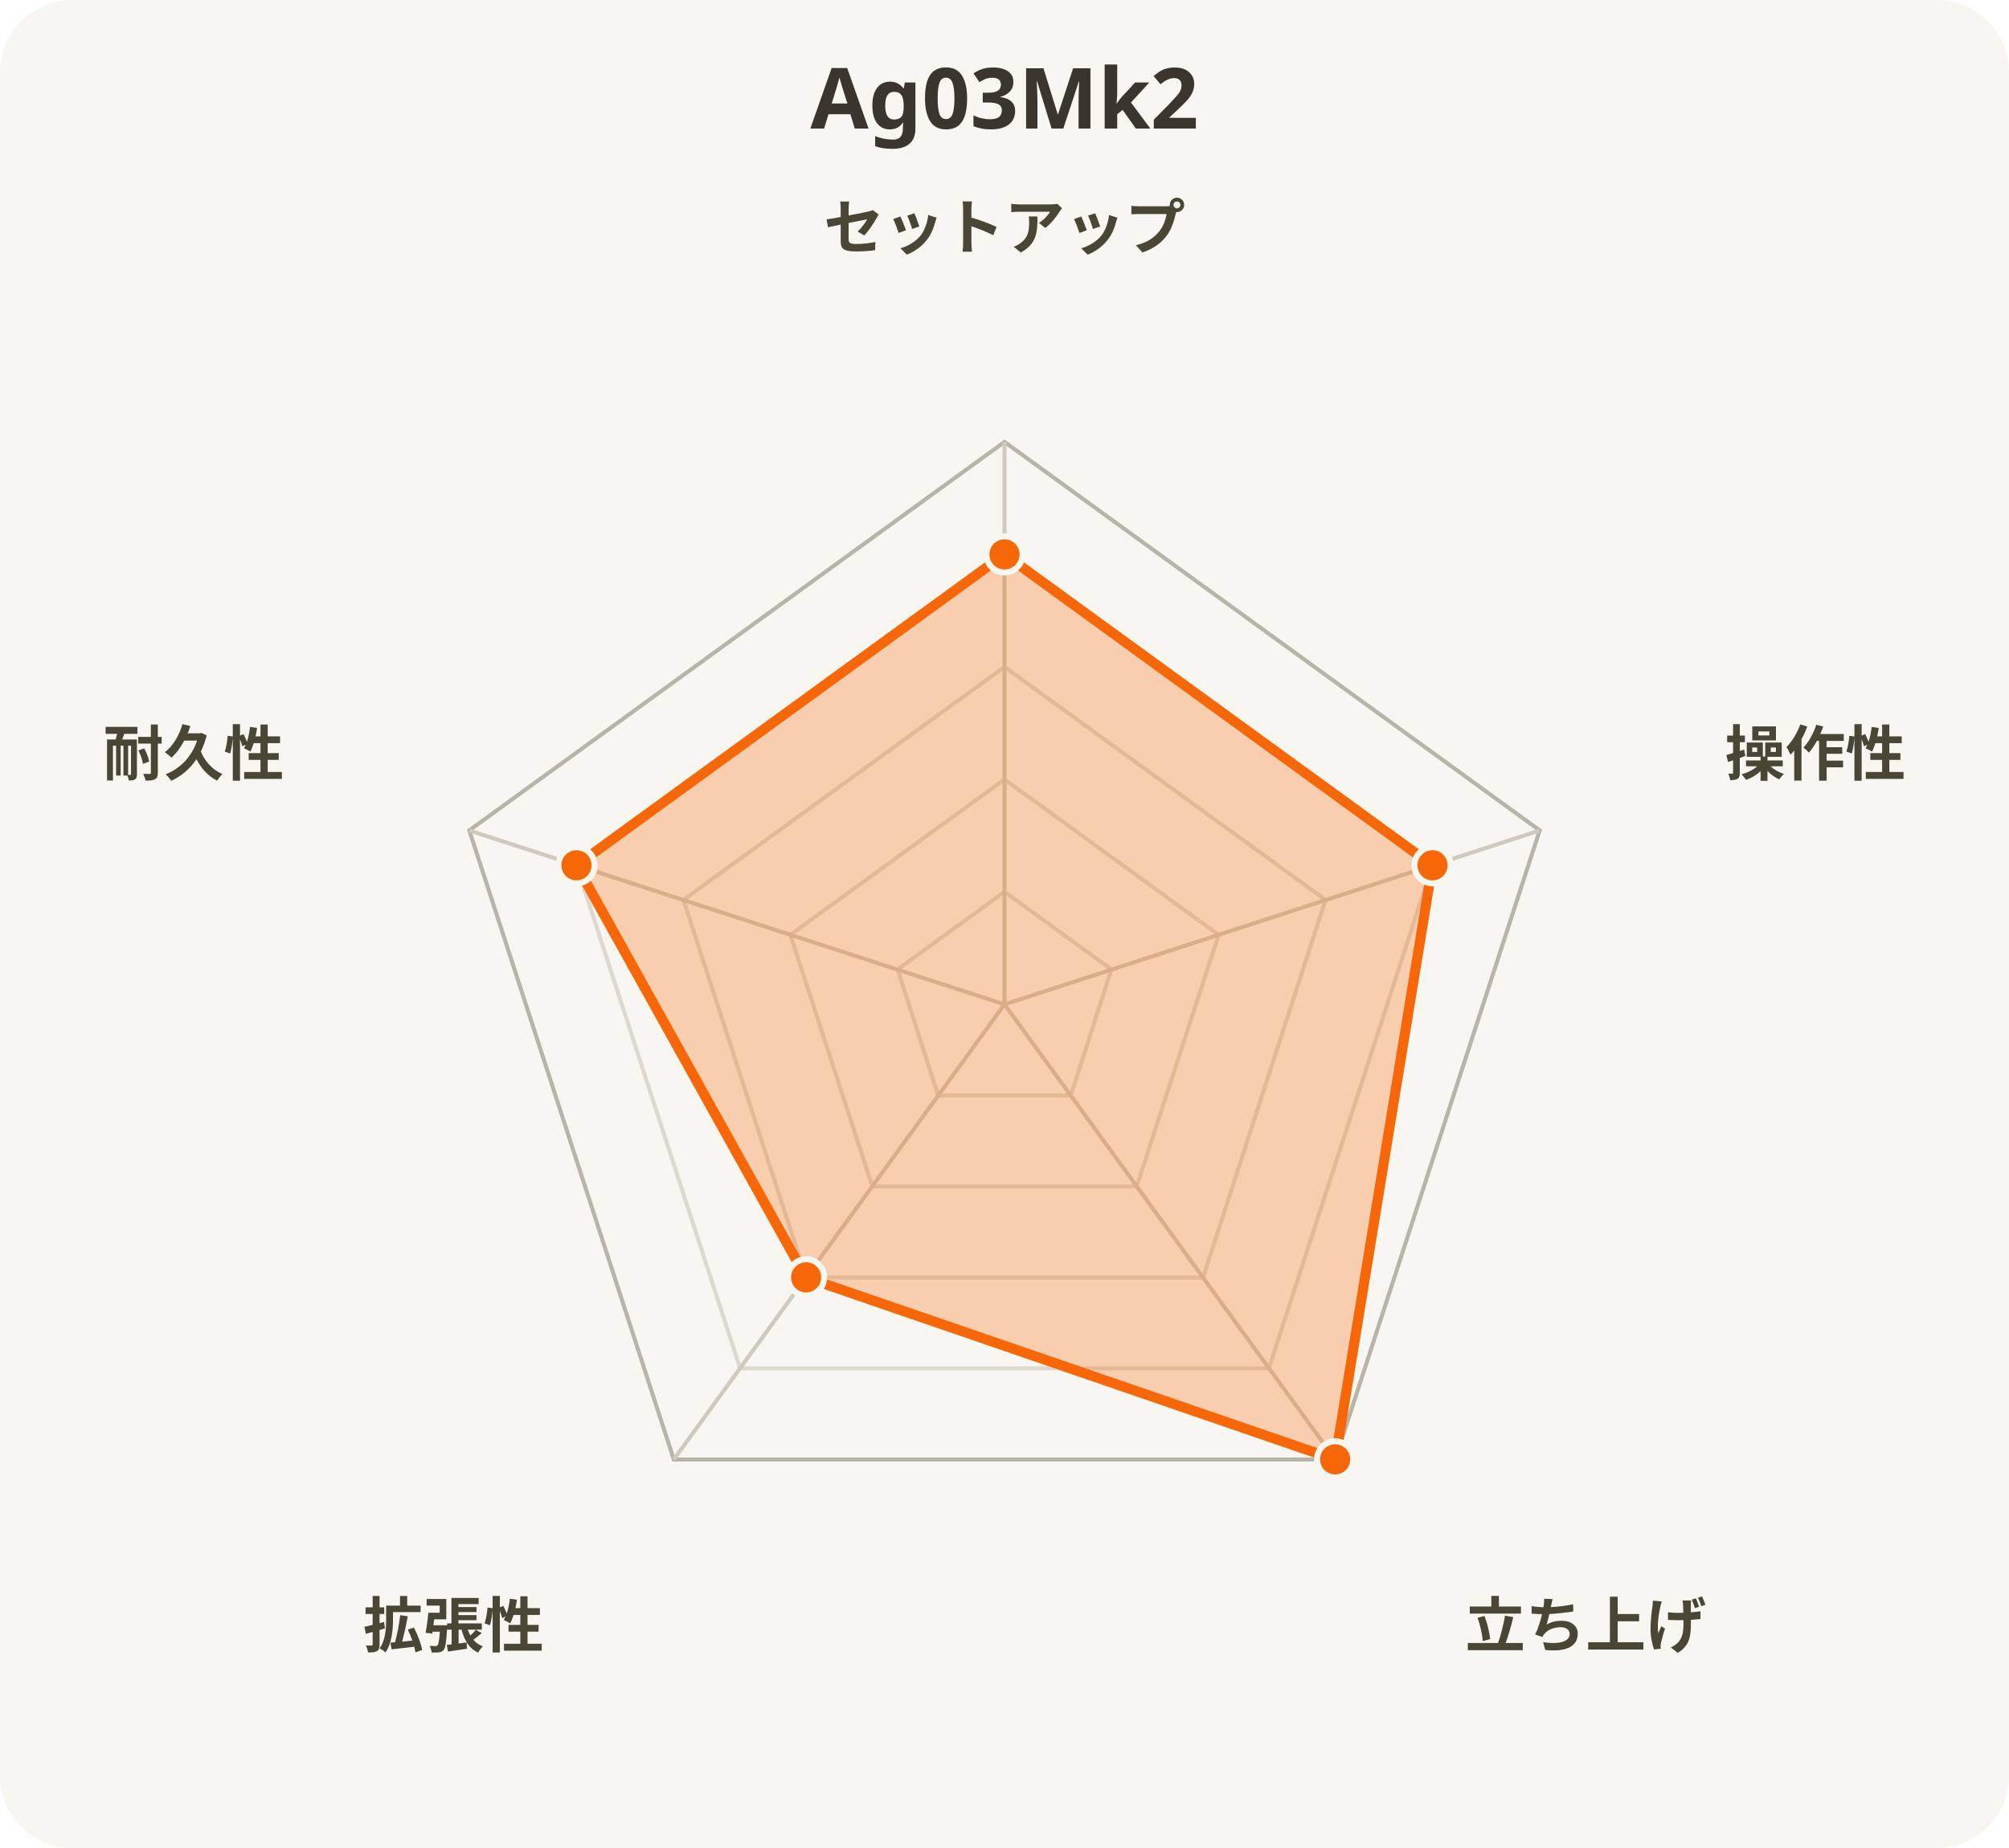
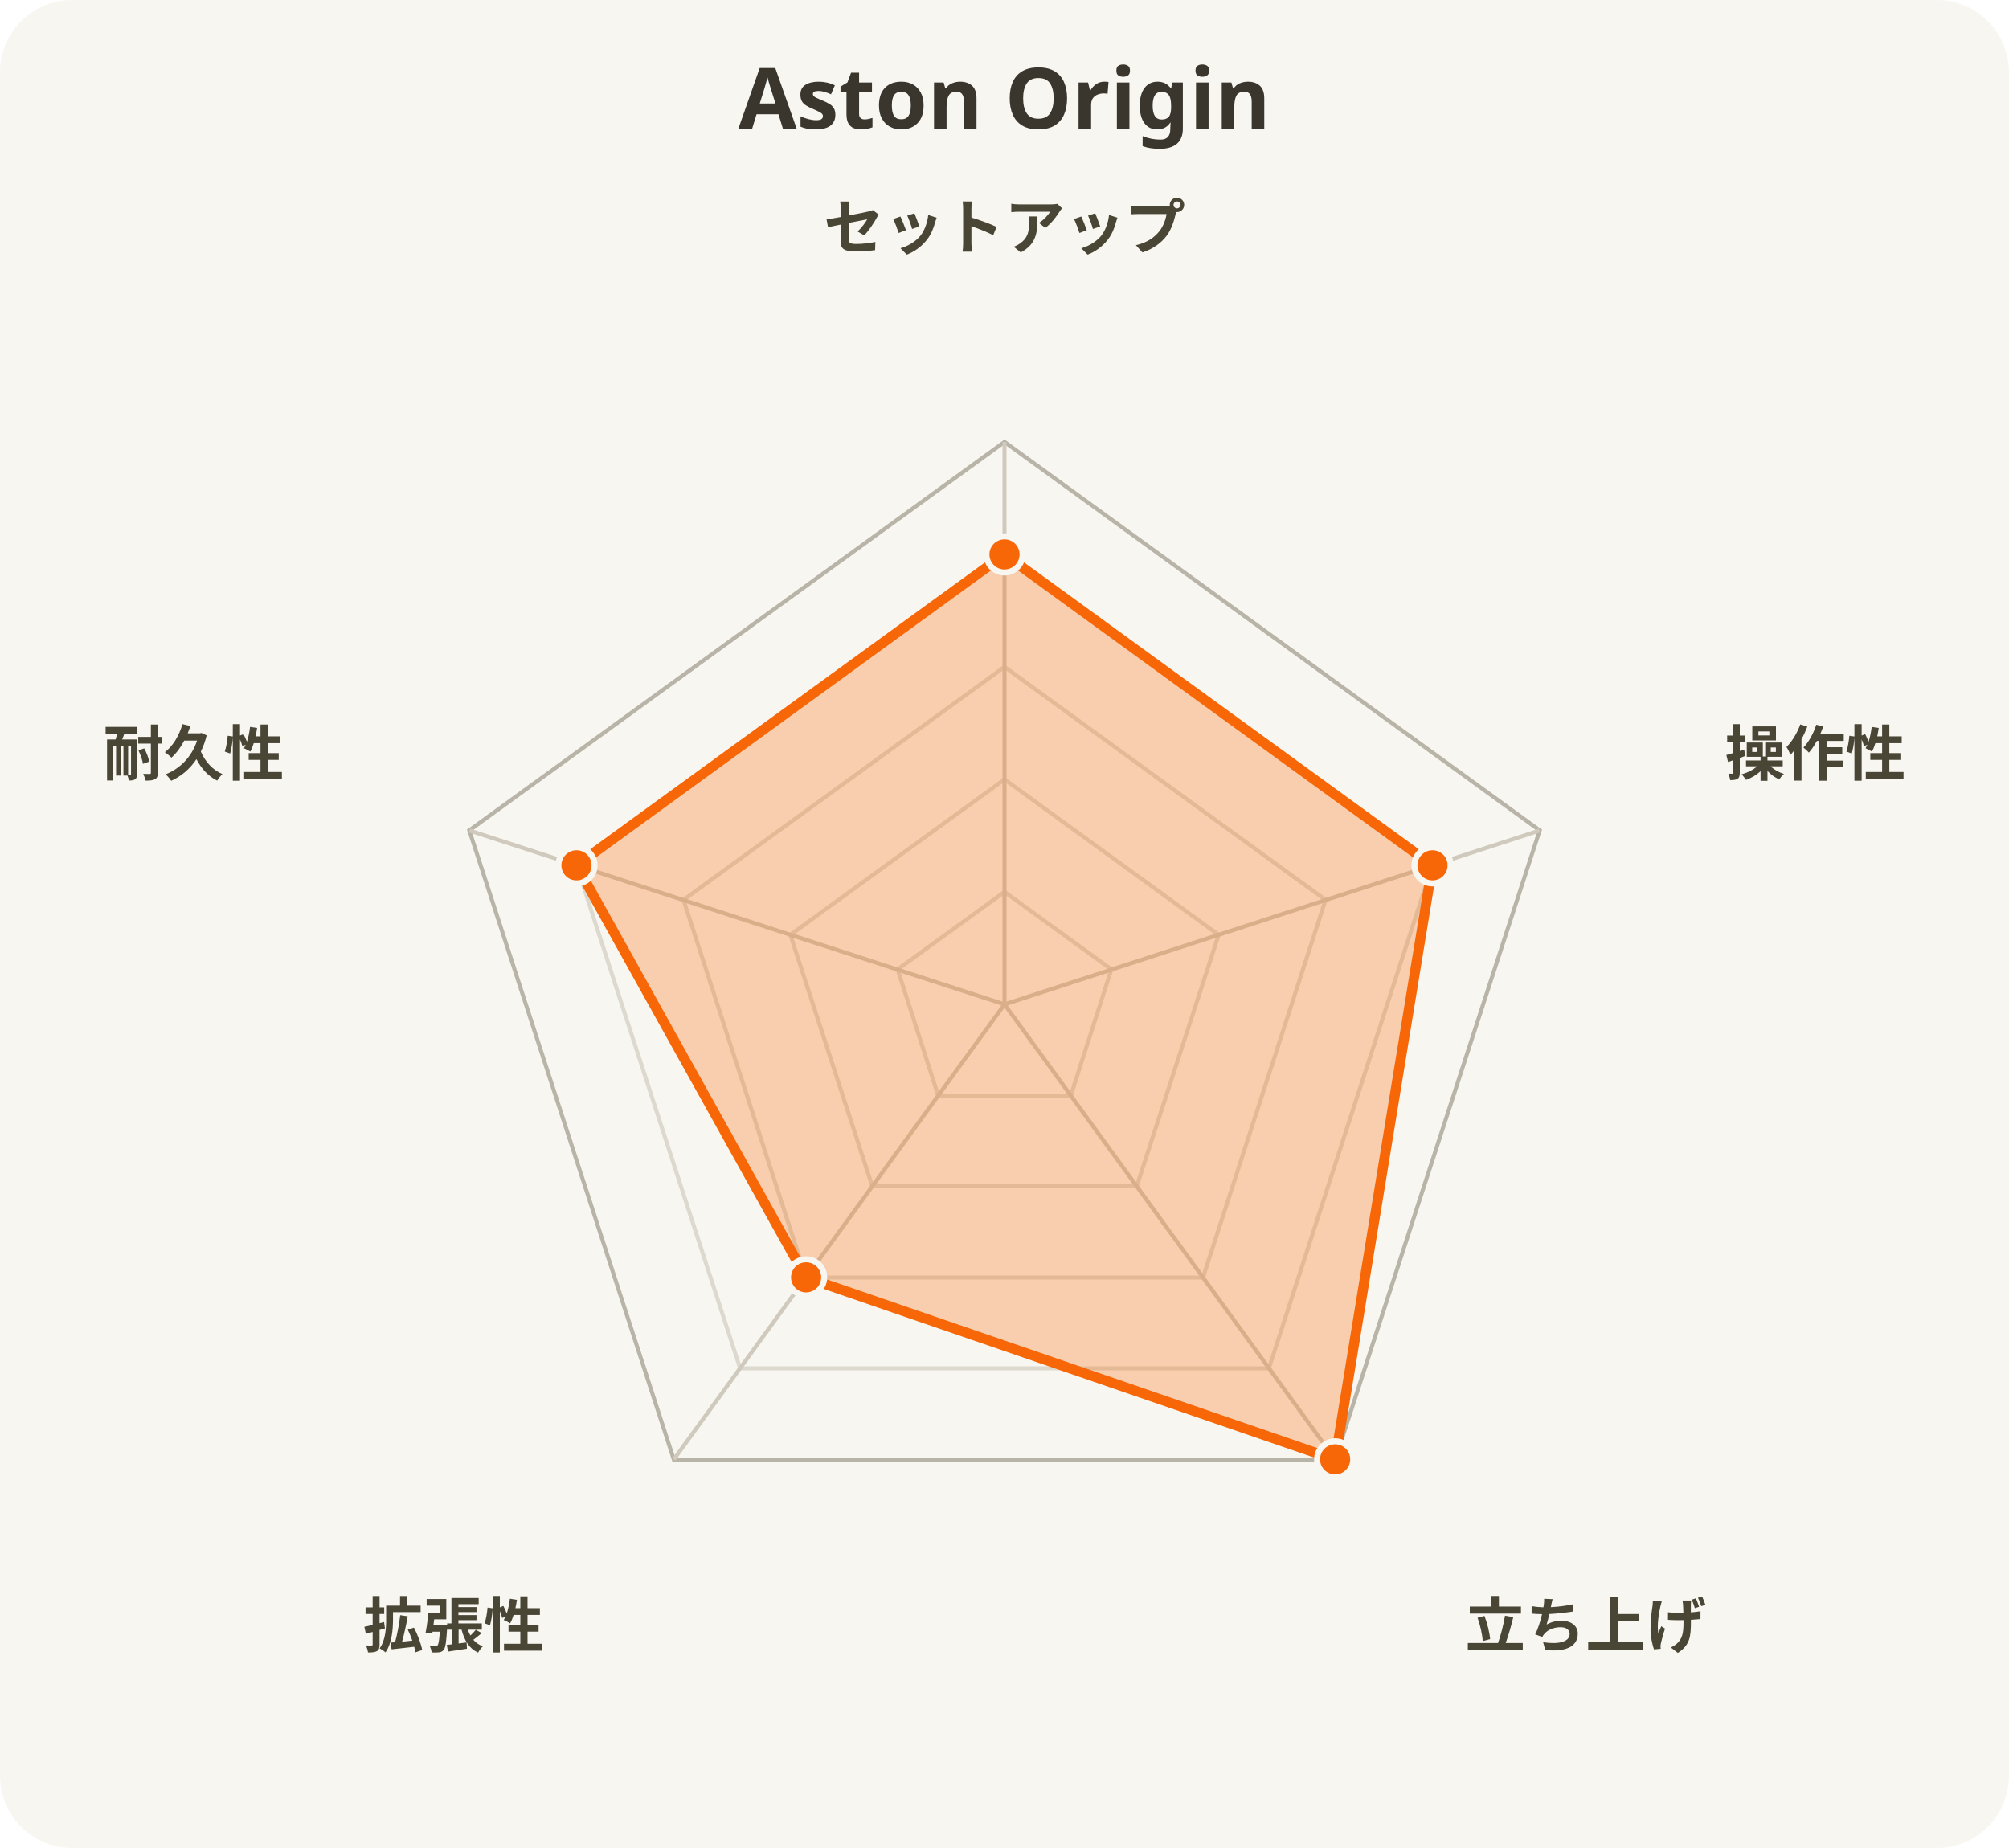
<svg xmlns="http://www.w3.org/2000/svg" viewBox="0 0 500 460" font-family="'Hiragino Sans','Noto Sans JP',sans-serif">
  <rect x="0" y="0" width="500" height="460" rx="18" fill="#F8F6F1" />
-   <text x="250" y="32" text-anchor="middle" font-size="21" font-weight="700" fill="#3A362E">Ag03Mk2</text>
+   <text x="250" y="32" text-anchor="middle" font-size="21" font-weight="700" fill="#3A362E">Aston Origin</text>
  <polygon points="250.0,222.0 276.6,241.3 266.5,272.7 233.5,272.7 223.4,241.3 " fill="none" stroke="#DDD9CF" stroke-width="1" />
  <polygon points="250.0,194.0 303.3,232.7 282.9,295.3 217.1,295.3 196.7,232.7 " fill="none" stroke="#DDD9CF" stroke-width="1" />
  <polygon points="250.0,166.0 329.9,224.0 299.4,318.0 200.6,318.0 170.1,224.0 " fill="none" stroke="#DDD9CF" stroke-width="1" />
  <polygon points="250.0,138.0 356.5,215.4 315.8,340.6 184.2,340.6 143.5,215.4 " fill="none" stroke="#DDD9CF" stroke-width="1" />
  <polygon points="250.0,110.0 383.2,206.7 332.3,363.3 167.7,363.3 116.8,206.7 " fill="none" stroke="#B9B4A8" stroke-width="1" />
  <line x1="250" y1="250" x2="250" y2="110" stroke="#CFCABD" stroke-width="1" />
  <line x1="250" y1="250" x2="383.154" y2="206.74" stroke="#CFCABD" stroke-width="1" />
  <line x1="250" y1="250" x2="332.292" y2="363.26" stroke="#CFCABD" stroke-width="1" />
  <line x1="250" y1="250" x2="167.708" y2="363.26" stroke="#CFCABD" stroke-width="1" />
  <line x1="250" y1="250" x2="116.846" y2="206.74" stroke="#CFCABD" stroke-width="1" />
  <text x="250" y="62" text-anchor="middle" font-size="15" font-weight="600" fill="#4A4636">セットアップ</text>
  <text x="429.296" y="192.998" text-anchor="start" font-size="15" font-weight="600" fill="#4A4636">操作性</text>
  <text x="364.628" y="410.002" text-anchor="start" font-size="15" font-weight="600" fill="#4A4636">立ち上げ</text>
  <text x="135.372" y="410.002" text-anchor="end" font-size="15" font-weight="600" fill="#4A4636">拡張性</text>
  <text x="70.704" y="192.998" text-anchor="end" font-size="15" font-weight="600" fill="#4A4636">耐久性</text>
  <polygon points="250.0,138.0 356.5,215.4 332.3,363.3 200.6,318.0 143.5,215.4" fill="#F76707" fill-opacity="0.28" stroke="#F76707" stroke-width="2.5" stroke-linejoin="round" />
  <circle cx="250" cy="138" r="4.5" fill="#F76707" stroke="#F8F6F1" stroke-width="1.5" />
  <circle cx="356.523" cy="215.392" r="4.5" fill="#F76707" stroke="#F8F6F1" stroke-width="1.5" />
  <circle cx="332.292" cy="363.26" r="4.5" fill="#F76707" stroke="#F8F6F1" stroke-width="1.5" />
  <circle cx="200.625" cy="317.956" r="4.5" fill="#F76707" stroke="#F8F6F1" stroke-width="1.5" />
  <circle cx="143.477" cy="215.392" r="4.5" fill="#F76707" stroke="#F8F6F1" stroke-width="1.5" />
</svg>
